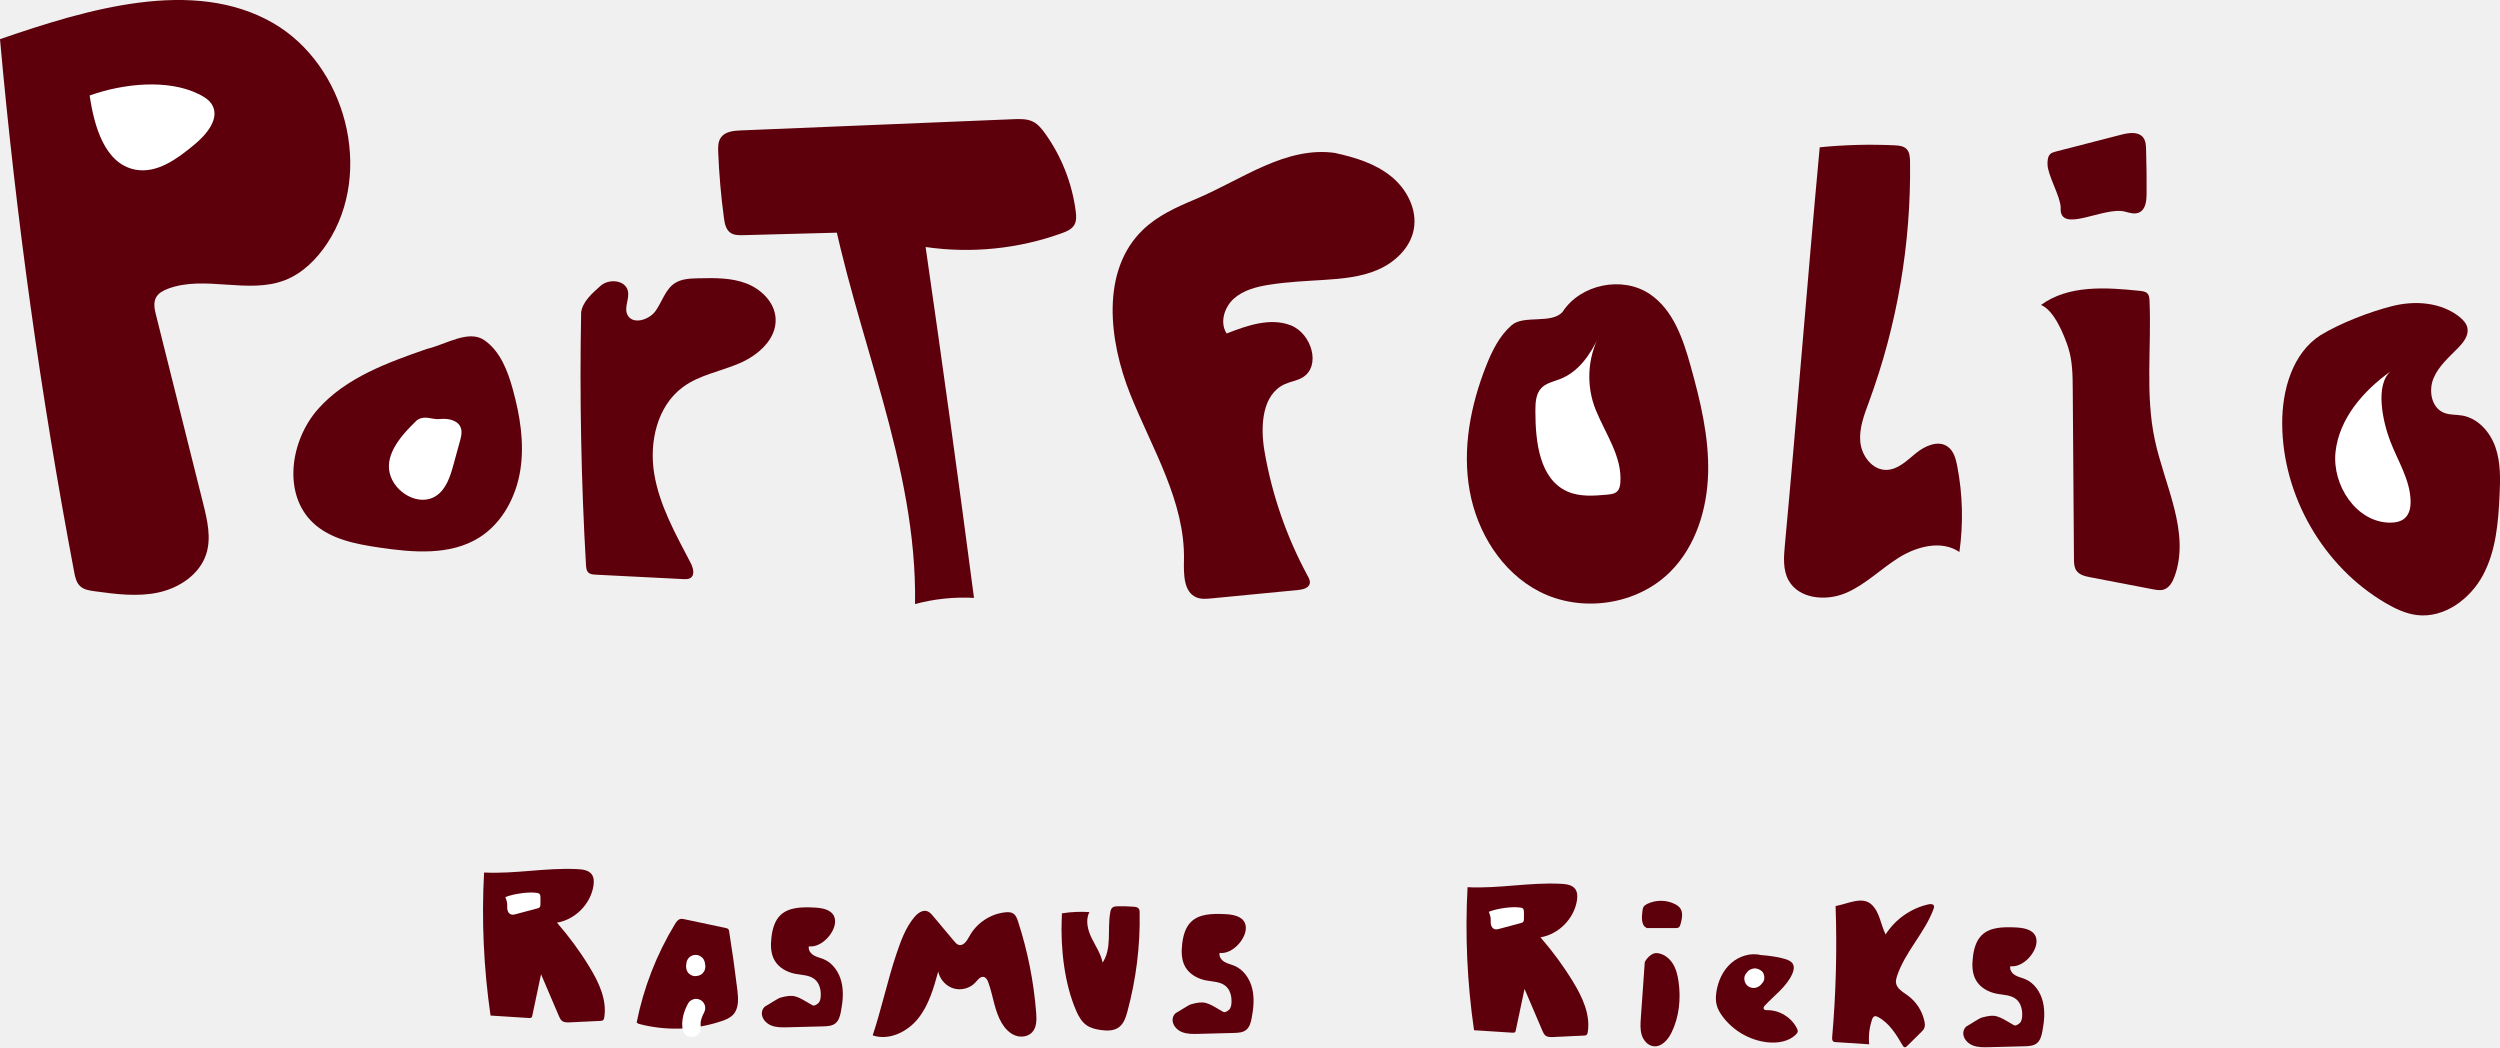
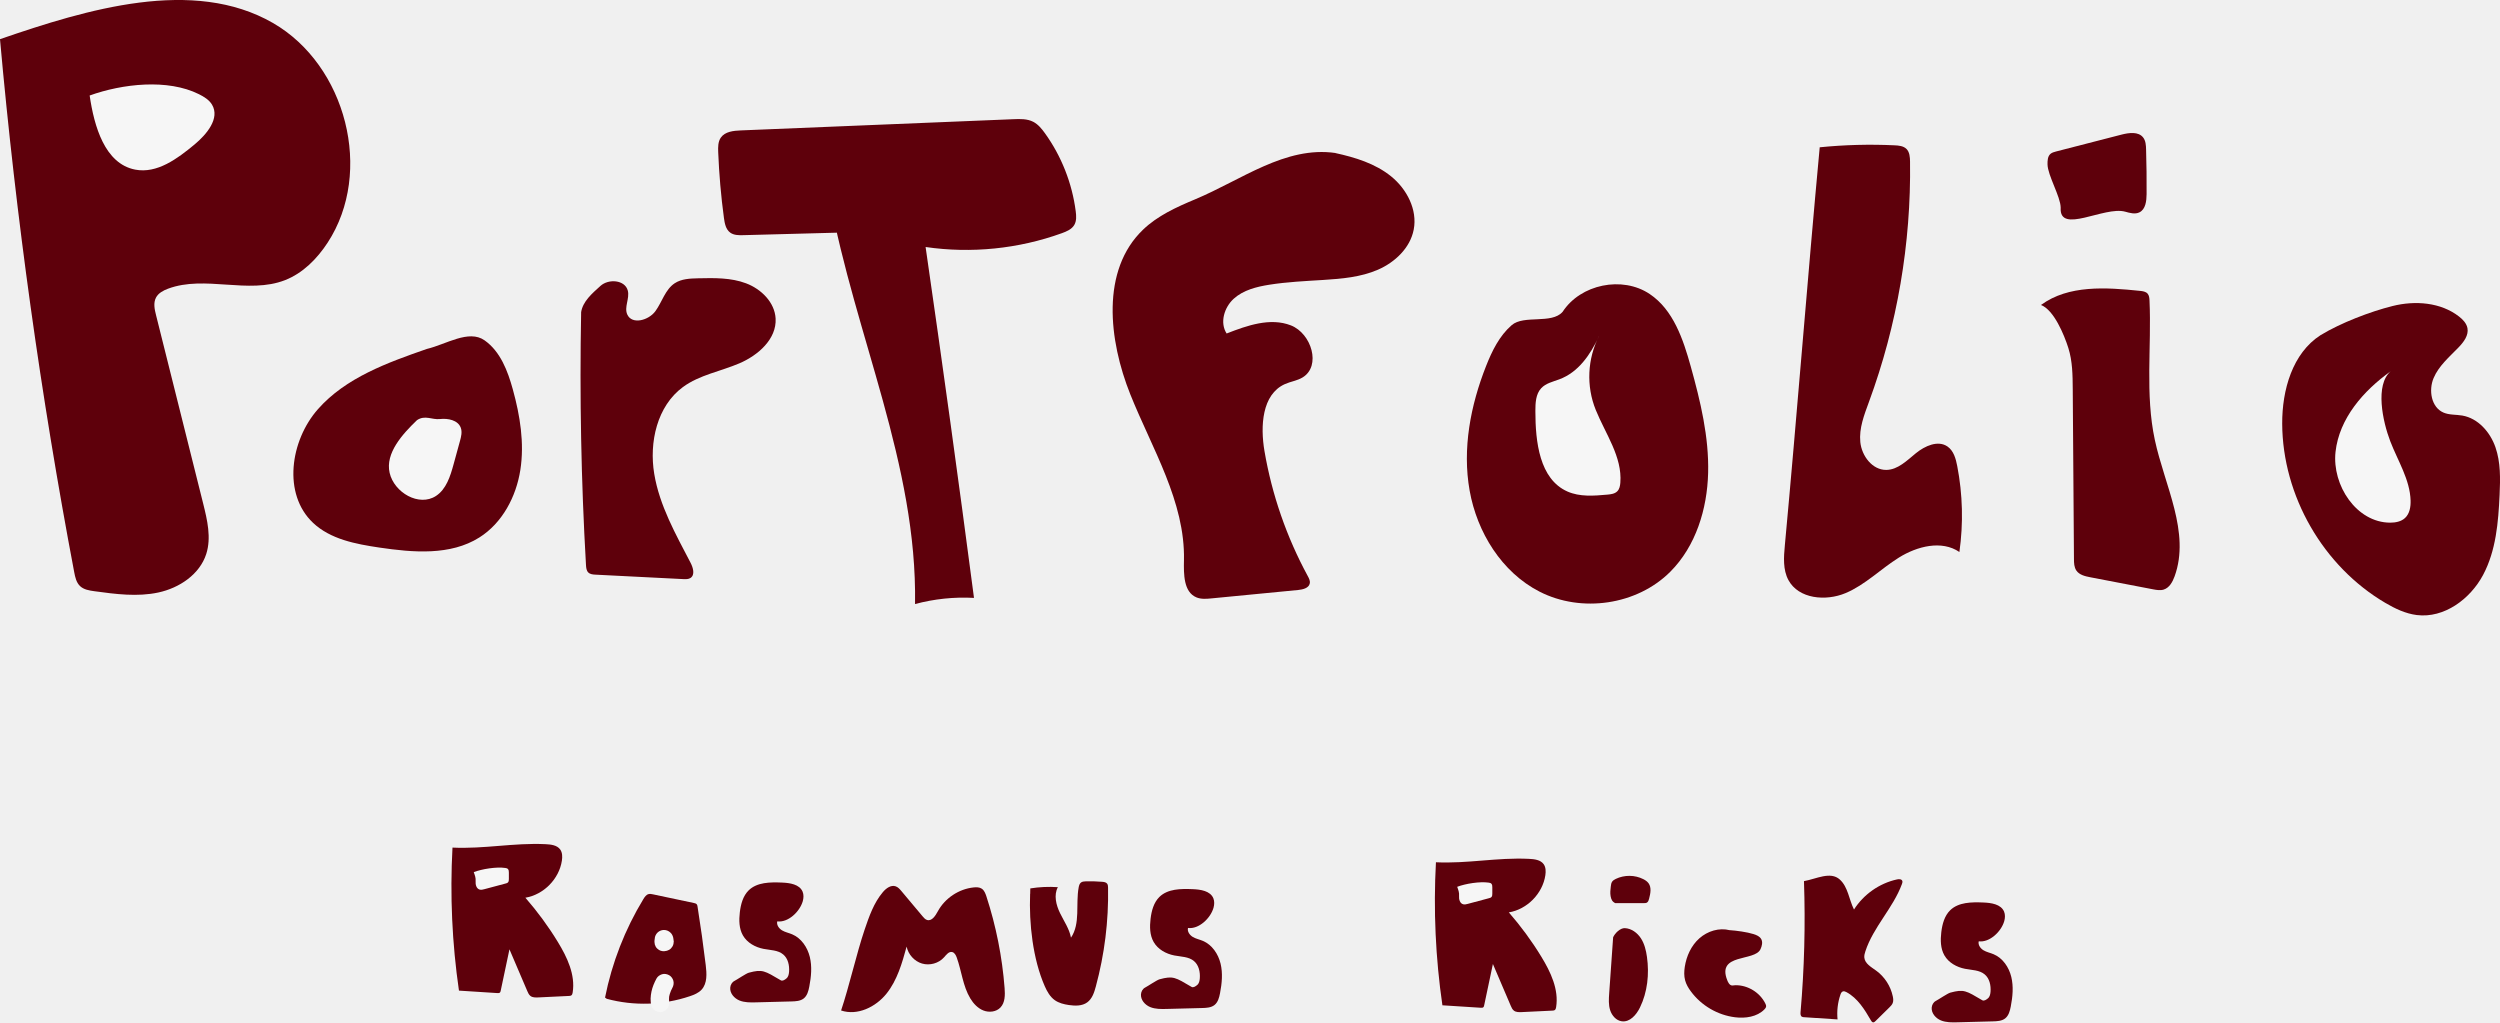
- <svg xmlns="http://www.w3.org/2000/svg" id="Layer_2" data-name="Layer 2" viewBox="0 0 679.75 284.77">
+ <svg xmlns="http://www.w3.org/2000/svg" id="Layer_2" data-name="Layer 2" viewBox="0 0 679.75 277.99">
  <defs>
    <style>
      .cls-1 {
-         fill: #fff;
+         fill: #f6f6f6;
      }

      .cls-2 {
        fill: #5e000b;
      }
    </style>
  </defs>
  <g id="Layer_1-2" data-name="Layer 1">
    <path class="cls-2" d="m0,10.65c4.36,48.58,11.09,96.95,20.17,144.88.26,1.39.58,2.87,1.61,3.84,1.01.95,2.49,1.19,3.87,1.38,5.78.79,11.71,1.58,17.41.35s11.24-4.92,13.02-10.48c1.41-4.41.29-9.18-.83-13.67-4.27-17.08-8.55-34.17-12.82-51.25-.4-1.58-.78-3.34-.01-4.79.64-1.22,1.96-1.92,3.26-2.41,10.04-3.75,21.81,1.57,31.8-2.32,4.88-1.9,8.74-5.82,11.61-10.21,12.56-19.23,5.02-48.25-14.87-59.72C52.54-6.24,23.63,2.51,0,10.65" />
    <path class="cls-1" d="m24.38,25.98c1.22,8.35,4.1,18.54,12.38,20.14,5.94,1.15,11.48-2.97,16.13-6.83,3.32-2.76,6.97-7.12,4.76-10.83-.79-1.32-2.18-2.16-3.56-2.85-8.5-4.24-20.78-2.85-29.72.36" />
    <path class="cls-2" d="m116.08,94.87c-10.78,3.75-22.06,7.82-29.62,16.37-7.56,8.56-9.65,23.09-1.34,30.92,4.74,4.47,11.56,5.76,18.01,6.72,9.21,1.36,19.31,2.23,27.19-2.73,6.25-3.93,10.02-11.07,11.16-18.36s-.07-14.78-2.04-21.9c-1.39-5.06-3.4-10.34-7.7-13.36s-10.47,1.12-15.66,2.34" />
    <path class="cls-1" d="m113.4,114.22c-3.97,3.81-8.69,8.99-7.46,14.35s7.99,9.29,12.6,6.28c2.81-1.84,3.9-5.37,4.79-8.61.58-2.1,1.16-4.21,1.73-6.31.33-1.19.65-2.48.22-3.64-.77-2.06-3.47-2.6-5.66-2.35s-4.01-1.17-6.23.29" />
    <path class="cls-2" d="m158.01,84.96c-.43,22.9,0,45.82,1.32,68.68.04.72.12,1.52.63,2.02.51.49,1.28.56,1.98.59,7.96.4,15.91.8,23.87,1.21.67.03,1.4.05,1.95-.32,1.26-.85.7-2.79,0-4.13-4.03-7.75-8.44-15.53-9.87-24.15s.77-18.46,7.81-23.63c4.49-3.29,10.22-4.25,15.34-6.44,5.12-2.19,10.15-6.62,9.85-12.18-.24-4.4-3.9-8.01-8.02-9.57s-8.66-1.47-13.06-1.37c-2.2.05-4.52.14-6.36,1.35-2.59,1.71-3.42,5.08-5.25,7.59s-6.35,3.74-7.64.91c-.91-2,.69-4.37.14-6.5-.76-2.93-5.21-3.3-7.45-1.27s-4.8,4.19-5.25,7.18" />
    <path class="cls-2" d="m225.55,53.63c7,37.83,23.86,72.63,23.25,110.61,5.21-1.4,10.64-1.97,16.03-1.67-4.17-31.83-8.56-63.64-13.16-95.41,12.41,1.81,25.26.51,37.06-3.76,1.3-.47,2.69-1.06,3.38-2.26.63-1.09.54-2.44.38-3.69-.98-7.62-3.88-14.99-8.37-21.22-.87-1.21-1.85-2.42-3.18-3.11-1.63-.84-3.57-.79-5.4-.71-24.71,1.02-49.42,2.04-74.13,3.05-2,.08-4.29.32-5.42,1.96-.78,1.12-.76,2.59-.71,3.96.24,5.98.76,11.96,1.56,17.89.2,1.46.49,3.06,1.67,3.95,1.01.76,2.38.76,3.64.72,8.52-.23,17.05-.46,25.57-.68" />
    <path class="cls-2" d="m363.12,41.6c-13.64-1.96-25.49,7.3-38.22,12.62-5.05,2.11-10.15,4.43-14.1,8.22-11.5,11.02-9.38,30.03-3.46,44.81,5.92,14.78,14.92,29.15,14.58,45.08-.08,3.8-.11,8.65,3.4,10.1,1.28.53,2.72.41,4.1.27,7.85-.76,15.7-1.52,23.55-2.28,1.3-.13,2.91-.52,3.16-1.8.14-.7-.22-1.39-.56-2.01-5.74-10.58-9.73-22.1-11.76-33.96-1.15-6.75-.71-15.4,5.54-18.21,1.56-.7,3.33-.92,4.8-1.8,5.16-3.09,2.45-11.98-3.16-14.17s-11.87.02-17.47,2.21c-1.91-2.94-.66-7.11,1.94-9.46s6.18-3.25,9.64-3.8c4.85-.77,9.77-.99,14.67-1.3,5.06-.32,10.23-.76,14.88-2.78s8.78-5.93,9.74-10.91c1.05-5.42-1.87-11.02-6.16-14.49s-9.74-5.14-15.13-6.32" />
    <path class="cls-2" d="m424.88,84.78c-2.98,3.43-10.53.75-13.86,3.64-3.33,2.89-5.33,6.99-6.95,11.09-4.24,10.73-6.5,22.51-4.48,33.87s8.72,22.2,18.98,27.47c11.42,5.87,26.54,3.68,35.6-5.41,6.93-6.95,10.02-17.03,10.27-26.84.25-9.81-2.09-19.49-4.72-28.94-2.07-7.44-4.75-15.42-11.17-19.72-7.44-4.99-18.79-2.67-23.67,4.84" />
    <path class="cls-1" d="m434.77,91.43c-2.4,5.1-5.64,9.81-10.82,11.72-1.72.64-3.65,1.06-4.9,2.41-1.49,1.61-1.58,4.02-1.58,6.22,0,8.33,1.1,18.48,8.71,21.86,3.36,1.49,7.2,1.18,10.86.85.97-.09,2.03-.22,2.71-.92.59-.6.76-1.49.82-2.33.55-7.02-4.03-13.25-6.68-19.77s-2.26-13.95.86-20.03" />
    <path class="cls-2" d="m494.78,40.05c-3.29,35.33-6.19,72.88-9.48,108.22-.3,3.2-.55,6.62.97,9.45,2.77,5.13,10.15,5.81,15.53,3.55s9.57-6.59,14.52-9.67c4.95-3.08,11.62-4.8,16.44-1.51,1.1-7.75.9-15.69-.59-23.38-.38-1.99-.97-4.14-2.64-5.3-2.59-1.79-6.16-.17-8.6,1.82s-4.91,4.51-8.06,4.54c-3.78.03-6.67-3.79-7.05-7.56s1.07-7.44,2.37-10.99c7.66-20.82,11.46-43.06,11.15-65.25-.02-1.24-.1-2.61-.98-3.48-.82-.81-2.09-.93-3.24-.98-6.79-.32-13.59-.14-20.35.54" />
    <path class="cls-2" d="m554.95,82.93c3.52,1.36,6.29,8.08,7.43,11.68s1.17,7.44,1.2,11.22c.11,15.38.22,30.76.33,46.14,0,1.09.04,2.26.65,3.16.81,1.19,2.38,1.56,3.8,1.83,5.68,1.09,11.35,2.18,17.03,3.27.96.18,1.97.37,2.91.08,1.54-.48,2.42-2.07,2.97-3.59,4.34-11.97-2.72-24.69-5.38-37.14-2.65-12.38-.86-25.23-1.44-37.88-.03-.66-.09-1.37-.52-1.86-.49-.56-1.3-.67-2.04-.75-9.24-.96-19.45-1.67-26.94,3.83" />
    <path class="cls-2" d="m560.3,56.46c-.46,7.39,11.86-.49,17.55,1.1,1.27.35,2.67.76,3.85.18,1.69-.82,1.94-3.08,1.96-4.96.03-4.05-.02-8.11-.14-12.16-.03-1.13-.1-2.34-.79-3.23-1.29-1.67-3.87-1.31-5.92-.78-5.92,1.53-11.85,3.05-17.77,4.58-.55.14-1.12.3-1.54.67-.75.67-.79,1.81-.78,2.82.04,2.99,3.55,8.79,3.58,11.78" />
    <path class="cls-2" d="m631,91.1c-7.7,4.93-10.51,14.95-10.47,24.1.09,19.62,11.15,38.83,28.08,48.75,2.64,1.55,5.47,2.9,8.51,3.28,7.42.93,14.53-4.32,18.04-10.92,3.51-6.6,4.14-14.31,4.48-21.78.2-4.35.3-8.82-1.13-12.93-1.43-4.11-4.71-7.86-9-8.61-1.72-.3-3.55-.12-5.15-.82-3.31-1.44-4.07-6.06-2.66-9.38,1.4-3.32,4.28-5.74,6.79-8.34,1.39-1.44,2.78-3.27,2.41-5.23-.25-1.3-1.23-2.33-2.27-3.14-4.97-3.89-11.94-4.41-18.07-2.88s-14.16,4.62-19.56,7.91" />
    <path class="cls-1" d="m650.06,100.93c-7.45,5.3-14.04,12.86-15.03,21.94-.99,9.09,5.72,19.22,14.85,19.24,1.45,0,2.98-.28,4.04-1.26,1.26-1.16,1.57-3.03,1.52-4.74-.17-5.72-3.48-10.8-5.53-16.14s-4.22-15.35.15-19.05" />
-     <path class="cls-2" d="m131.62,237.24c-.7,12.98-.11,26.02,1.76,38.89,3.49.22,6.97.45,10.46.67.22.01.47.02.64-.12.17-.13.22-.35.26-.56.79-3.74,1.58-7.48,2.37-11.22,1.62,3.78,3.24,7.57,4.85,11.35.21.49.44,1.01.86,1.33.58.45,1.38.43,2.12.4,2.77-.13,5.54-.26,8.32-.4.25-.01.51-.03.7-.18.22-.17.29-.48.34-.76.77-4.82-1.49-9.58-4.04-13.75-2.59-4.25-5.55-8.27-8.82-12.02,4.98-.83,9.18-5.1,9.93-10.09.15-1.03.15-2.16-.45-3.01-.86-1.21-2.55-1.39-4.03-1.46-8.65-.41-16.62,1.34-25.27.93" />
-     <path class="cls-1" d="m137.4,243.91c.31.87.59,1.55.51,2.47s.22,2.04,1.11,2.28c.41.12.85,0,1.27-.11,1.92-.51,3.84-1.03,5.76-1.54.24-.06.49-.13.66-.31.23-.24.24-.61.24-.94,0-.57,0-1.15,0-1.72,0-.35-.02-.74-.27-.99-.18-.18-.45-.23-.71-.27-2.37-.36-6.32.27-8.56,1.13" />
-     <path class="cls-2" d="m173.11,278.02c1.87-9.44,5.42-18.55,10.42-26.77.35-.58.78-1.21,1.44-1.37.38-.09.78-.01,1.17.07,3.72.79,7.43,1.57,11.15,2.36.29.06.59.14.77.37.13.16.16.38.2.59.84,5.3,1.59,10.61,2.23,15.93.28,2.31.45,4.94-1.12,6.66-.84.92-2.05,1.41-3.23,1.8-7.23,2.44-15.18,2.69-22.55.7" />
+     <path class="cls-2" d="m123.03,230.46c-.7,12.98-.11,26.02,1.76,38.89,3.49.22,6.97.45,10.46.67.22.01.47.02.64-.12.17-.13.22-.35.26-.56.79-3.74,1.58-7.48,2.37-11.22,1.62,3.78,3.24,7.57,4.85,11.35.21.49.44,1.01.86,1.33.58.45,1.38.43,2.12.4,2.77-.13,5.54-.26,8.32-.4.25-.01.51-.03.7-.18.22-.17.29-.48.34-.76.77-4.82-1.49-9.58-4.04-13.75-2.59-4.25-5.55-8.27-8.82-12.02,4.98-.83,9.18-5.1,9.93-10.09.15-1.03.15-2.16-.45-3.01-.86-1.21-2.55-1.39-4.03-1.46-8.65-.41-16.62,1.34-25.27.93" />
+     <path class="cls-1" d="m128.81,237.13c.31.87.59,1.55.51,2.47s.22,2.04,1.11,2.28c.41.12.85,0,1.27-.11,1.92-.51,3.84-1.03,5.76-1.54.24-.06.49-.13.66-.31.23-.24.24-.61.24-.94,0-.57,0-1.15,0-1.72,0-.35-.02-.74-.27-.99-.18-.18-.45-.23-.71-.27-2.37-.36-6.32.27-8.56,1.13" />
+     <path class="cls-2" d="m164.51,271.24c1.87-9.44,5.42-18.55,10.42-26.77.35-.58.78-1.21,1.44-1.37.38-.09.78-.01,1.17.07,3.72.79,7.43,1.57,11.15,2.36.29.06.59.14.77.37.13.16.16.38.2.59.84,5.3,1.59,10.61,2.23,15.93.28,2.31.45,4.94-1.12,6.66-.84.92-2.05,1.41-3.23,1.8-7.23,2.44-15.18,2.69-22.55.7" />
    <g>
-       <path class="cls-2" d="m188.06,279.47c-.24-1.45.09-3.35,1.2-5.38" />
-       <path class="cls-1" d="m190.47,278.81s-.01-.09-.02-.14l.09.66c-.07-.57-.06-1.15,0-1.72l-.09.66c.11-.83.35-1.64.68-2.41l-.25.6c.16-.38.34-.75.54-1.11.32-.58.43-1.28.25-1.93-.16-.58-.61-1.21-1.15-1.49-.58-.31-1.28-.46-1.93-.25-.61.2-1.18.57-1.49,1.15-.6,1.1-1.11,2.31-1.37,3.54-.13.63-.22,1.27-.24,1.91s.06,1.24.16,1.85c.09.58.67,1.21,1.15,1.49.54.31,1.33.45,1.93.25s1.19-.57,1.49-1.15l.25-.6c.12-.44.12-.89,0-1.33h0Z" />
+       <path class="cls-2" d="m179.47,272.7c-.24-1.45.09-3.35,1.2-5.38" />
+       <path class="cls-1" d="m181.88,272.03s-.01-.09-.02-.14l.09.66c-.07-.57-.06-1.15,0-1.72l-.09.66c.11-.83.35-1.64.68-2.41l-.25.6c.16-.38.34-.75.54-1.11.32-.58.43-1.28.25-1.93-.16-.58-.61-1.21-1.15-1.49-.58-.31-1.28-.46-1.93-.25-.61.2-1.18.57-1.49,1.15-.6,1.1-1.11,2.31-1.37,3.54-.13.63-.22,1.27-.24,1.91s.06,1.24.16,1.85c.09.58.67,1.21,1.15,1.49.54.31,1.33.45,1.93.25s1.19-.57,1.49-1.15l.25-.6c.12-.44.12-.89,0-1.33h0Z" />
    </g>
-     <path class="cls-2" d="m219.92,257.3c2.94.41,6.16-2.64,6.96-5.5.23-.84.28-1.76-.05-2.57-.84-2.01-3.47-2.4-5.65-2.48-3.17-.13-6.73-.11-9.01,2.11-1.56,1.53-2.15,3.79-2.41,5.95-.26,2.14-.23,4.44.84,6.31,1.15,2,3.35,3.22,5.62,3.66,1.85.36,3.92.31,5.35,1.53,1.31,1.1,1.7,2.97,1.58,4.67-.05.67-.19,1.39-.7,1.82-.42.36-1.07.81-1.54.53-4.44-2.61-4.99-3.07-8.71-2.07-.72.19-3.25,1.91-3.91,2.24-.67.34-1.08,1.08-1.14,1.83-.12,1.52,1.09,2.9,2.5,3.48s2.99.55,4.52.51c3.21-.08,6.42-.17,9.63-.25,1.16-.03,2.42-.09,3.33-.81.96-.76,1.29-2.04,1.52-3.24.51-2.65.78-5.42.14-8.04s-2.31-5.11-4.8-6.16c-.91-.39-1.91-.57-2.76-1.08s-1.54-1.49-1.29-2.45" />
-     <path class="cls-2" d="m237.28,281.53c2.17-6.42,4.21-15.51,6.38-21.93,1.23-3.62,2.51-7.34,4.98-10.26.88-1.04,2.2-2.03,3.48-1.58.65.22,1.13.78,1.57,1.3,1.92,2.29,3.85,4.59,5.77,6.88.33.4.7.81,1.19.97,1.32.4,2.29-1.17,2.95-2.38,1.94-3.56,5.71-6.06,9.74-6.47.76-.08,1.57-.07,2.2.35.68.46.99,1.3,1.25,2.08,2.63,8.07,4.3,16.46,4.95,24.93.14,1.86.16,3.94-1.13,5.29-1.14,1.2-3.07,1.42-4.61.82s-2.74-1.88-3.59-3.3c-2.02-3.35-2.35-7.42-3.68-11.1-.23-.64-.59-1.35-1.25-1.5-.91-.2-1.59.75-2.21,1.44-1.45,1.63-3.88,2.3-5.97,1.69s-3.76-2.47-4.2-4.61c-1.24,4.51-2.55,9.15-5.48,12.8s-7.91,6.06-12.34,4.57" />
-     <path class="cls-2" d="m288.68,249.82c-.32,8.07.73,17.71,3.98,25.11.64,1.45,1.44,2.88,2.73,3.8,1.11.79,2.49,1.12,3.84,1.32,1.7.25,3.58.29,4.97-.72,1.35-.98,1.91-2.69,2.34-4.3,2.37-8.75,3.5-17.83,3.33-26.9,0-.38-.03-.79-.26-1.09-.3-.38-.83-.46-1.32-.5-1.5-.13-3-.16-4.5-.12-.45.01-.92.05-1.28.32-.4.31-.54.83-.63,1.33-.85,4.59.52,9.8-2.09,13.66-.45-2.41-1.91-4.48-2.98-6.68s-1.74-4.89-.59-7.05c-2.5-.17-5.02-.06-7.49.34l-.03,1.48" />
-     <path class="cls-2" d="m331.6,259.09c2.94.41,6.16-2.64,6.96-5.5.23-.84.28-1.76-.05-2.57-.84-2.01-3.47-2.4-5.65-2.48-3.17-.13-6.73-.11-9.01,2.11-1.56,1.53-2.15,3.79-2.41,5.95-.26,2.14-.23,4.44.84,6.31,1.15,2,3.35,3.22,5.62,3.66,1.85.36,3.92.31,5.35,1.53,1.31,1.1,1.7,2.97,1.58,4.67-.05.67-.19,1.39-.7,1.82-.42.36-1.07.81-1.54.53-4.44-2.61-4.99-3.07-8.71-2.07-.72.19-3.25,1.91-3.91,2.24-.67.34-1.08,1.08-1.14,1.83-.12,1.52,1.09,2.9,2.5,3.48s2.99.55,4.52.51c3.21-.08,6.42-.17,9.63-.25,1.16-.03,2.42-.09,3.33-.81.96-.76,1.29-2.04,1.52-3.24.51-2.65.78-5.42.14-8.04s-2.31-5.11-4.8-6.16c-.91-.39-1.91-.57-2.76-1.08s-1.54-1.49-1.29-2.45" />
-     <path class="cls-2" d="m399.03,241.23c-.7,12.98-.11,26.02,1.76,38.89,3.49.22,6.97.45,10.46.67.22.01.47.02.64-.12.17-.13.22-.35.26-.56.79-3.74,1.58-7.48,2.37-11.22,1.62,3.78,3.24,7.57,4.85,11.35.21.49.44,1.01.86,1.33.58.45,1.38.43,2.12.4,2.77-.13,5.54-.26,8.32-.4.25-.01.51-.03.7-.18.22-.17.29-.48.34-.76.77-4.82-1.49-9.58-4.04-13.75-2.59-4.25-5.55-8.27-8.82-12.02,4.98-.83,9.18-5.1,9.93-10.09.15-1.03.15-2.16-.45-3.01-.86-1.21-2.55-1.39-4.03-1.46-8.65-.41-16.62,1.34-25.27.93" />
-     <path class="cls-1" d="m404.81,247.9c.31.87.59,1.55.51,2.47s.22,2.04,1.11,2.28c.41.12.85,0,1.27-.11,1.92-.51,3.84-1.03,5.76-1.54.24-.06.49-.13.66-.31.23-.24.24-.61.24-.94,0-.57,0-1.15,0-1.72,0-.35-.02-.74-.27-.99-.18-.18-.45-.23-.71-.27-2.37-.36-6.32.27-8.56,1.13" />
-     <path class="cls-2" d="m546.59,262.71c2.94.41,6.16-2.64,6.96-5.5.23-.84.28-1.76-.05-2.57-.84-2.01-3.47-2.4-5.65-2.48-3.17-.13-6.73-.11-9.01,2.11-1.56,1.53-2.15,3.79-2.41,5.95-.26,2.14-.23,4.44.84,6.31,1.15,2,3.35,3.22,5.62,3.66,1.85.36,3.92.31,5.35,1.53,1.31,1.1,1.7,2.97,1.58,4.67-.05.67-.19,1.39-.7,1.82-.42.36-1.07.81-1.54.53-4.44-2.61-4.99-3.07-8.71-2.07-.72.19-3.25,1.91-3.91,2.24-.67.34-1.08,1.08-1.14,1.83-.12,1.52,1.09,2.9,2.5,3.48s2.99.55,4.52.51c3.21-.08,6.42-.17,9.63-.25,1.16-.03,2.42-.09,3.33-.81.96-.76,1.29-2.04,1.52-3.24.51-2.65.78-5.42.14-8.04-.64-2.63-2.31-5.11-4.8-6.16-.91-.39-1.91-.57-2.76-1.08s-1.54-1.49-1.29-2.45" />
-     <path class="cls-2" d="m447.21,261.63c-.36,5.08-.71,10.16-1.07,15.23-.11,1.54-.21,3.12.26,4.59s1.64,2.82,3.17,3.02c2.19.29,3.96-1.75,4.93-3.74,2.06-4.22,2.56-9.11,1.91-13.76-.25-1.77-.67-3.57-1.65-5.07s-2.58-2.68-4.37-2.76c-1.24-.05-2.67,1.35-3.18,2.48" />
-     <path class="cls-2" d="m447.77,252.34h7.75c.3.01.62,0,.88-.15.35-.22.48-.65.58-1.05.37-1.41.7-3.03-.15-4.21-.36-.49-.88-.84-1.42-1.11-2.3-1.17-5.15-1.19-7.48-.07-.39.19-.77.42-1.01.77-.24.36-.3.82-.35,1.25-.11.9-.22,1.82-.05,2.71s.44,1.46,1.25,1.86" />
-     <path class="cls-2" d="m478.91,259.7c-2.87-.74-6.03.24-8.25,2.21s-3.52,4.83-3.97,7.76c-.18,1.21-.23,2.47.09,3.65.29,1.1.88,2.1,1.56,3.01,2.83,3.86,7.3,6.47,12.05,7.05,2.81.34,5.93-.11,7.93-2.12.22-.22.43-.48.48-.78.04-.3-.08-.6-.22-.87-1.48-2.98-4.75-4.98-8.07-4.95-.35,0-.77-.01-.94-.32-.18-.33.09-.72.35-1,2.58-2.74,5.81-5.05,7.37-8.48.39-.85.65-1.87.22-2.7-.41-.78-1.3-1.15-2.14-1.41-1.76-.55-4.61-.94-6.45-1.06" />
-     <path class="cls-2" d="m499.1,246.35c.41,11.87.1,23.77-.93,35.6-.04.45-.04,1,.34,1.25.18.12.41.14.62.15,3.03.2,6.07.4,9.1.6-.22-2.25.04-4.55.77-6.7.12-.37.3-.78.67-.91.33-.12.69.04,1,.2,3.01,1.63,4.92,4.7,6.63,7.67.14.25.33.52.61.54.24.02.45-.17.63-.34,1.26-1.24,2.51-2.47,3.77-3.71.36-.36.74-.73.92-1.21.22-.57.15-1.21.02-1.8-.58-2.8-2.24-5.36-4.56-7.03-1.32-.96-3.01-1.88-3.18-3.51-.06-.58.1-1.15.28-1.7,2.16-6.63,7.55-11.78,9.95-18.32.1-.28.2-.58.09-.86-.21-.51-.93-.5-1.46-.38-4.76,1.05-9.05,4.06-11.67,8.18-1.37-2.72-1.6-6.12-3.86-8.16-2.54-2.3-6.37-.16-9.74.44" />
+     <path class="cls-2" d="m211.32,250.52c2.94.41,6.16-2.64,6.96-5.5.23-.84.28-1.76-.05-2.57-.84-2.01-3.47-2.4-5.65-2.48-3.17-.13-6.73-.11-9.01,2.11-1.56,1.53-2.15,3.79-2.41,5.95-.26,2.14-.23,4.44.84,6.31,1.15,2,3.35,3.22,5.62,3.66,1.85.36,3.92.31,5.35,1.53,1.31,1.1,1.7,2.97,1.58,4.67-.05.67-.19,1.39-.7,1.82-.42.36-1.07.81-1.54.53-4.44-2.61-4.99-3.07-8.71-2.07-.72.19-3.25,1.91-3.91,2.24-.67.34-1.08,1.08-1.14,1.83-.12,1.52,1.09,2.9,2.5,3.48s2.99.55,4.52.51c3.21-.08,6.42-.17,9.63-.25,1.16-.03,2.42-.09,3.33-.81.96-.76,1.29-2.04,1.52-3.24.51-2.65.78-5.42.14-8.04s-2.31-5.11-4.8-6.16c-.91-.39-1.91-.57-2.76-1.08s-1.54-1.49-1.29-2.45" />
+     <path class="cls-2" d="m228.69,274.76c2.17-6.42,4.21-15.51,6.38-21.93,1.23-3.62,2.51-7.34,4.98-10.26.88-1.04,2.2-2.03,3.48-1.58.65.22,1.13.78,1.57,1.3,1.92,2.29,3.85,4.59,5.77,6.88.33.4.7.81,1.19.97,1.32.4,2.29-1.17,2.95-2.38,1.94-3.56,5.71-6.06,9.74-6.47.76-.08,1.57-.07,2.2.35.68.46.99,1.3,1.25,2.08,2.63,8.07,4.3,16.46,4.95,24.93.14,1.86.16,3.94-1.13,5.29-1.14,1.2-3.07,1.42-4.61.82s-2.74-1.88-3.59-3.3c-2.02-3.35-2.35-7.42-3.68-11.1-.23-.64-.59-1.35-1.25-1.5-.91-.2-1.59.75-2.21,1.44-1.45,1.63-3.88,2.3-5.97,1.69s-3.76-2.47-4.2-4.61c-1.24,4.51-2.55,9.15-5.48,12.8s-7.91,6.06-12.34,4.57" />
+     <path class="cls-2" d="m280.09,243.04c-.32,8.07.73,17.71,3.98,25.11.64,1.45,1.44,2.88,2.73,3.8,1.11.79,2.49,1.12,3.84,1.32,1.7.25,3.58.29,4.97-.72,1.35-.98,1.91-2.69,2.34-4.3,2.37-8.75,3.5-17.83,3.33-26.9,0-.38-.03-.79-.26-1.09-.3-.38-.83-.46-1.32-.5-1.5-.13-3-.16-4.5-.12-.45.01-.92.05-1.28.32-.4.31-.54.83-.63,1.33-.85,4.59.52,9.8-2.09,13.66-.45-2.41-1.91-4.48-2.98-6.68s-1.74-4.89-.59-7.05c-2.5-.17-5.02-.06-7.49.34l-.03,1.48" />
+     <path class="cls-2" d="m323,252.31c2.94.41,6.16-2.64,6.96-5.5.23-.84.28-1.76-.05-2.57-.84-2.01-3.47-2.4-5.65-2.48-3.17-.13-6.73-.11-9.01,2.11-1.56,1.53-2.15,3.79-2.41,5.95-.26,2.14-.23,4.44.84,6.31,1.15,2,3.35,3.22,5.62,3.66,1.85.36,3.92.31,5.35,1.53,1.31,1.1,1.7,2.97,1.58,4.67-.05.67-.19,1.39-.7,1.82-.42.36-1.07.81-1.54.53-4.44-2.61-4.99-3.07-8.71-2.07-.72.19-3.25,1.91-3.91,2.24-.67.34-1.08,1.08-1.14,1.83-.12,1.52,1.09,2.9,2.5,3.48s2.99.55,4.52.51c3.21-.08,6.42-.17,9.63-.25,1.16-.03,2.42-.09,3.33-.81.96-.76,1.29-2.04,1.52-3.24.51-2.65.78-5.42.14-8.04s-2.31-5.11-4.8-6.16c-.91-.39-1.91-.57-2.76-1.08s-1.54-1.49-1.29-2.45" />
+     <path class="cls-2" d="m390.43,234.45c-.7,12.98-.11,26.02,1.76,38.89,3.49.22,6.97.45,10.46.67.22.01.47.02.64-.12.17-.13.22-.35.26-.56.79-3.74,1.58-7.48,2.37-11.22,1.62,3.78,3.24,7.57,4.85,11.35.21.49.44,1.01.86,1.33.58.45,1.38.43,2.12.4,2.77-.13,5.54-.26,8.32-.4.25-.01.51-.03.7-.18.22-.17.29-.48.34-.76.77-4.82-1.49-9.58-4.04-13.75-2.59-4.25-5.55-8.27-8.82-12.02,4.98-.83,9.18-5.1,9.93-10.09.15-1.03.15-2.16-.45-3.01-.86-1.21-2.55-1.39-4.03-1.46-8.65-.41-16.62,1.34-25.27.93" />
+     <path class="cls-1" d="m396.21,241.12c.31.87.59,1.55.51,2.47s.22,2.04,1.11,2.28c.41.12.85,0,1.27-.11,1.92-.51,3.84-1.03,5.76-1.54.24-.06.49-.13.66-.31.23-.24.24-.61.24-.94,0-.57,0-1.15,0-1.72,0-.35-.02-.74-.27-.99-.18-.18-.45-.23-.71-.27-2.37-.36-6.32.27-8.56,1.13" />
+     <path class="cls-2" d="m538,255.94c2.94.41,6.16-2.64,6.96-5.5.23-.84.28-1.76-.05-2.57-.84-2.01-3.47-2.4-5.65-2.48-3.17-.13-6.73-.11-9.01,2.11-1.56,1.53-2.15,3.79-2.41,5.95-.26,2.14-.23,4.44.84,6.31,1.15,2,3.35,3.22,5.62,3.66,1.85.36,3.92.31,5.35,1.53,1.31,1.1,1.7,2.97,1.58,4.67-.05.67-.19,1.39-.7,1.82-.42.36-1.07.81-1.54.53-4.44-2.61-4.99-3.07-8.71-2.07-.72.19-3.25,1.91-3.91,2.24-.67.34-1.08,1.08-1.14,1.83-.12,1.52,1.09,2.9,2.5,3.48s2.99.55,4.52.51c3.21-.08,6.42-.17,9.63-.25,1.16-.03,2.42-.09,3.33-.81.96-.76,1.29-2.04,1.52-3.24.51-2.65.78-5.42.14-8.04-.64-2.63-2.31-5.11-4.8-6.16-.91-.39-1.91-.57-2.76-1.08s-1.54-1.49-1.29-2.45" />
+     <path class="cls-2" d="m438.61,254.85c-.36,5.08-.71,10.16-1.07,15.23-.11,1.54-.21,3.12.26,4.59s1.64,2.82,3.17,3.02c2.19.29,3.96-1.75,4.93-3.74,2.06-4.22,2.56-9.11,1.91-13.76-.25-1.77-.67-3.57-1.65-5.07s-2.58-2.68-4.37-2.76c-1.24-.05-2.67,1.35-3.18,2.48" />
+     <path class="cls-2" d="m439.18,245.56h7.75c.3.01.62,0,.88-.15.35-.22.48-.65.58-1.05.37-1.41.7-3.03-.15-4.21-.36-.49-.88-.84-1.42-1.11-2.3-1.17-5.15-1.19-7.48-.07-.39.19-.77.42-1.01.77-.24.36-.3.82-.35,1.25-.11.9-.22,1.82-.05,2.71s.44,1.46,1.25,1.86" />
+     <path class="cls-2" d="m470.31,252.92c-2.87-.74-6.03.24-8.25,2.21s-3.52,4.83-3.97,7.76c-.18,1.21-.23,2.47.09,3.65.29,1.1.88,2.1,1.56,3.01,2.83,3.86,7.3,6.47,12.05,7.05,2.81.34,5.93-.11,7.93-2.12.22-.22.43-.48.48-.78.04-.3-.08-.6-.22-.87-1.48-2.98-4.75-4.98-8.07-4.95-.35,0-.47.06-.82.08-.87.06-1.3-1.05-1.44-1.41-2.96-7.43,7.47-5.04,9.03-8.47.39-.85.65-1.87.22-2.7-.41-.78-1.3-1.15-2.14-1.41-1.76-.55-4.61-.94-6.45-1.06" />
+     <path class="cls-2" d="m490.5,239.58c.41,11.87.1,23.77-.93,35.6-.04.45-.04,1,.34,1.25.18.12.41.14.62.15,3.03.2,6.07.4,9.1.6-.22-2.25.04-4.55.77-6.7.12-.37.3-.78.67-.91.33-.12.69.04,1,.2,3.01,1.63,4.92,4.7,6.63,7.67.14.25.33.52.61.54.24.02.45-.17.63-.34,1.26-1.24,2.51-2.47,3.77-3.71.36-.36.74-.73.92-1.21.22-.57.15-1.21.02-1.8-.58-2.8-2.24-5.36-4.56-7.03-1.32-.96-3.01-1.88-3.18-3.51-.06-.58.1-1.15.28-1.7,2.16-6.63,7.55-11.78,9.95-18.32.1-.28.2-.58.09-.86-.21-.51-.93-.5-1.46-.38-4.76,1.05-9.05,4.06-11.67,8.18-1.37-2.72-1.6-6.12-3.86-8.16-2.54-2.3-6.37-.16-9.74.44" />
    <g>
-       <path class="cls-2" d="m189.31,262.87c-.27-2.23-.37,1.56-.13-.68" />
-       <path class="cls-1" d="m191.81,262.87c-.04-.32-.08-.64-.13-.96-.01-.07-.02-.14-.04-.21,0-.05-.02-.09-.03-.14-.07-.23-.16-.46-.28-.67-.11-.19-.25-.37-.41-.52-.47-.47-1.11-.74-1.78-.74-.88,0-1.74.48-2.18,1.26-.12.2-.21.42-.27.65,0,.03-.01.05-.02.08,0,.02,0,.03,0,.05-.04.24-.07.48-.1.72,0,.04,0,.08-.01.12,0,.07-.01.15-.01.22,0,.05,0,.11,0,.16,0,.08.08.59.09.67,0,0,0,0,0,0,0,0,0,0,0,.01,0,0,0,0,0,0,0,.03.24.57.25.6.19.35.56.7.9.9.58.34,1.28.43,1.93.25s1.17-.59,1.5-1.15c.13-.22.25-.49.29-.75.06-.36.1-.72.15-1.08,0-.05.01-.1.02-.16.01-.34-.06-.67-.22-.96-.1-.31-.27-.58-.52-.8-.23-.24-.49-.42-.8-.52-.3-.16-.62-.23-.96-.22l-.66.09c-.42.12-.79.33-1.1.64l-.39.51c-.23.39-.34.81-.34,1.26-.01.13-.03.26-.05.39l.09-.66c-.01.08-.02.15-.04.23,0,.04-.01.07-.03.11l.25-.6s0,0,0,.01l.39-.51s0,0,0,0l.51-.39s0,0,0,0l.6-.25s0,0,0,0l.66-.09s0,0,0,0l.66.09s0,0,0,0l.6.25s0,0,0,0l.51.39s0,0,0,0l.39.51s0,0,0,0l.25.6s0-.02,0-.03l.09.66c-.02-.13,0-.27,0-.4,0-.04,0-.09.01-.13l-.09.66c0-.06.02-.13.04-.19l-.25.6s0-.02.01-.03l-.39.51s0,0,0,0l-.51.39s0,0,0,0l-.6.25s0,0,0,0l-.66.09s0,0,0,0l-.66-.09s0,0,0,0l-.6-.25s0,0,0,0l-.51-.39s0,0,0,0l-.39-.51s.01.02.02.04l-.25-.6c.05.12.06.25.08.37,0,.06.02.12.03.19l-.09-.66s.01.09.02.13c-.01.34.06.67.22.96.1.31.27.58.52.8.23.24.49.42.8.52.3.16.62.23.96.22l.66-.09c.42-.12.79-.33,1.1-.64l.39-.51c.23-.39.34-.81.34-1.26h0Z" />
+       <path class="cls-2" d="m180.71,256.1c-.27-2.23-.37,1.56-.13-.68" />
+       <path class="cls-1" d="m183.21,256.1c-.04-.32-.08-.64-.13-.96-.01-.07-.02-.14-.04-.21,0-.05-.02-.09-.03-.14-.07-.23-.16-.46-.28-.67-.11-.19-.25-.37-.41-.52-.47-.47-1.11-.74-1.78-.74-.88,0-1.74.48-2.18,1.26-.12.2-.21.42-.27.65,0,.03-.01.05-.02.08,0,.02,0,.03,0,.05-.04.24-.07.48-.1.72,0,.04,0,.08-.01.12,0,.07-.01.15-.01.22,0,.05,0,.11,0,.16,0,.08.08.59.09.67,0,0,0,0,0,0,0,0,0,0,0,.01,0,0,0,0,0,0,0,.03.24.57.25.6.19.35.56.7.9.9.58.34,1.28.43,1.93.25s1.17-.59,1.5-1.15c.13-.22.25-.49.29-.75.06-.36.1-.72.15-1.08,0-.05.01-.1.02-.16.01-.34-.06-.67-.22-.96-.1-.31-.27-.58-.52-.8-.23-.24-.49-.42-.8-.52-.3-.16-.62-.23-.96-.22l-.66.09c-.42.12-.79.33-1.1.64l-.39.51c-.23.39-.34.81-.34,1.26-.01.13-.03.26-.05.39l.09-.66c-.01.08-.02.15-.04.23,0,.04-.01.07-.03.11l.25-.6s0,0,0,.01l.39-.51s0,0,0,0l.51-.39s0,0,0,0l.6-.25s0,0,0,0l.66-.09s0,0,0,0l.66.09s0,0,0,0l.6.25s0,0,0,0l.51.39s0,0,0,0l.39.51s0,0,0,0l.25.6s0-.02,0-.03l.09.66c-.02-.13,0-.27,0-.4,0-.04,0-.09.01-.13l-.09.66c0-.06.02-.13.04-.19l-.25.6s0-.02.01-.03l-.39.51s0,0,0,0l-.51.39s0,0,0,0l-.6.25s0,0,0,0l-.66.09s0,0,0,0l-.66-.09s0,0,0,0l-.6-.25s0,0,0,0l-.51-.39s0,0,0,0l-.39-.51s.01.02.02.04l-.25-.6c.05.12.06.25.08.37,0,.06.02.12.03.19l-.09-.66s.01.09.02.13c-.01.34.06.67.22.96.1.31.27.58.52.8.23.24.49.42.8.52.3.16.62.23.96.22l.66-.09c.42-.12.79-.33,1.1-.64l.39-.51c.23-.39.34-.81.34-1.26h0Z" />
    </g>
-     <path class="cls-2" d="m476.96,268.41c3.22,0,3.22-5,0-5s-3.22,5,0,5h0Z" />
-     <path class="cls-2" d="m475.02,264.13l-.11.26c-.18.29-.28.6-.3.93-.07.33-.06.66.04,1,.08.33.23.61.45.85.18.27.41.49.7.64l.6.25c.44.12.89.12,1.33,0l.6-.25c.38-.22.67-.52.9-.9l.11-.26c.18-.29.28-.6.3-.93.07-.33.06-.66-.04-1-.08-.33-.23-.61-.45-.85-.18-.27-.41-.49-.7-.64l-.6-.25c-.44-.12-.89-.12-1.33,0l-.6.25c-.38.22-.67.52-.9.9h0Z" />
-     <path class="cls-2" d="m478.09,268.21l.74-.8c.24-.23.42-.49.52-.8.16-.3.23-.62.22-.96.01-.34-.06-.67-.22-.96-.1-.31-.27-.58-.52-.8l-.51-.39c-.39-.23-.81-.34-1.26-.34l-.66.09c-.42.12-.79.33-1.1.64l-.74.8c-.24.23-.42.49-.52.8-.16.3-.23.62-.22.96-.01.34.06.67.22.96.1.31.27.58.52.8l.51.39c.39.23.81.34,1.26.34l.66-.09c.42-.12.79-.33,1.1-.64h0Z" />
-     <path class="cls-2" d="m474.86,264.24l-.48.42,3.54,3.54c.45-.52.93-1.01,1.45-1.46.24-.23.42-.49.52-.8.16-.3.23-.62.22-.96.01-.34-.06-.67-.22-.96-.1-.31-.27-.58-.52-.8l-.51-.39c-.39-.23-.81-.34-1.26-.34l-.66.09c-.42.12-.79.33-1.1.64-.52.45-1,.94-1.45,1.46-.24.23-.42.49-.52.8-.16.3-.23.62-.22.96-.01.34.06.67.22.96.1.31.27.58.52.8l.51.39c.39.23.81.34,1.26.34l.66-.09c.42-.12.79-.33,1.1-.64l.48-.42c.24-.23.42-.49.52-.8.16-.3.23-.62.22-.96.01-.34-.06-.67-.22-.96-.1-.31-.27-.58-.52-.8l-.51-.39c-.39-.23-.81-.34-1.26-.34l-.66.09c-.42.12-.79.33-1.1.64h0Z" />
-     <path class="cls-1" d="m475.19,264.15c-.2.23-.39.47-.56.72-.49.73-.43,1.79,0,2.52v.02c.7,1.19,2.25,1.55,3.43.9.56-.31.94-.76,1.31-1.26.59-.79.41-2.41-.39-3.03h-.01c-.95-.74-1.93-.95-3.03-.4-.08.04-.16.09-.24.14-2.69,1.74-.19,6.07,2.52,4.32.07-.06.15-.1.24-.14l-3.03-.39h.01c-.13-1-.26-2.01-.39-3.02.28-.38.23-.39.48-.53l3.42.9v-.02c0,.84,0,1.68,0,2.52l-.22.29c.88-1.03,1.01-2.53,0-3.54-.9-.9-2.65-1.03-3.54,0h0Z" />
+     <path class="cls-2" d="m468.36,261.64c3.22,0,3.22-5,0-5s-3.22,5,0,5h0Z" />
+     <path class="cls-2" d="m466.43,257.35l-.11.26c-.18.29-.28.6-.3.93-.07.33-.06.66.04,1,.08.33.23.61.45.85.18.27.41.49.7.64l.6.25c.44.12.89.12,1.33,0l.6-.25c.38-.22.67-.52.9-.9l.11-.26c.18-.29.28-.6.3-.93.07-.33.06-.66-.04-1-.08-.33-.23-.61-.45-.85-.18-.27-.41-.49-.7-.64l-.6-.25c-.44-.12-.89-.12-1.33,0l-.6.25c-.38.22-.67.52-.9.9h0Z" />
+     <path class="cls-2" d="m469.49,261.43l.74-.8c.24-.23.42-.49.52-.8.16-.3.23-.62.22-.96.01-.34-.06-.67-.22-.96-.1-.31-.27-.58-.52-.8l-.51-.39c-.39-.23-.81-.34-1.26-.34l-.66.09c-.42.12-.79.33-1.1.64l-.74.8c-.24.23-.42.49-.52.8-.16.3-.23.62-.22.96-.01.34.06.67.22.96.1.31.27.58.52.8l.51.39c.39.23.81.34,1.26.34l.66-.09c.42-.12.79-.33,1.1-.64h0Z" />
+     <path class="cls-2" d="m466.27,257.47l-.48.42,3.54,3.54c.45-.52.93-1.01,1.45-1.46.24-.23.42-.49.52-.8.16-.3.23-.62.22-.96.01-.34-.06-.67-.22-.96-.1-.31-.27-.58-.52-.8l-.51-.39c-.39-.23-.81-.34-1.26-.34l-.66.09c-.42.12-.79.33-1.1.64-.52.45-1,.94-1.45,1.46-.24.23-.42.49-.52.8-.16.3-.23.62-.22.96-.01.34.06.67.22.96.1.31.27.58.52.8l.51.39c.39.23.81.34,1.26.34l.66-.09c.42-.12.79-.33,1.1-.64l.48-.42c.24-.23.42-.49.52-.8.16-.3.23-.62.22-.96.01-.34-.06-.67-.22-.96-.1-.31-.27-.58-.52-.8l-.51-.39c-.39-.23-.81-.34-1.26-.34l-.66.09c-.42.12-.79.33-1.1.64h0Z" />
  </g>
</svg>
